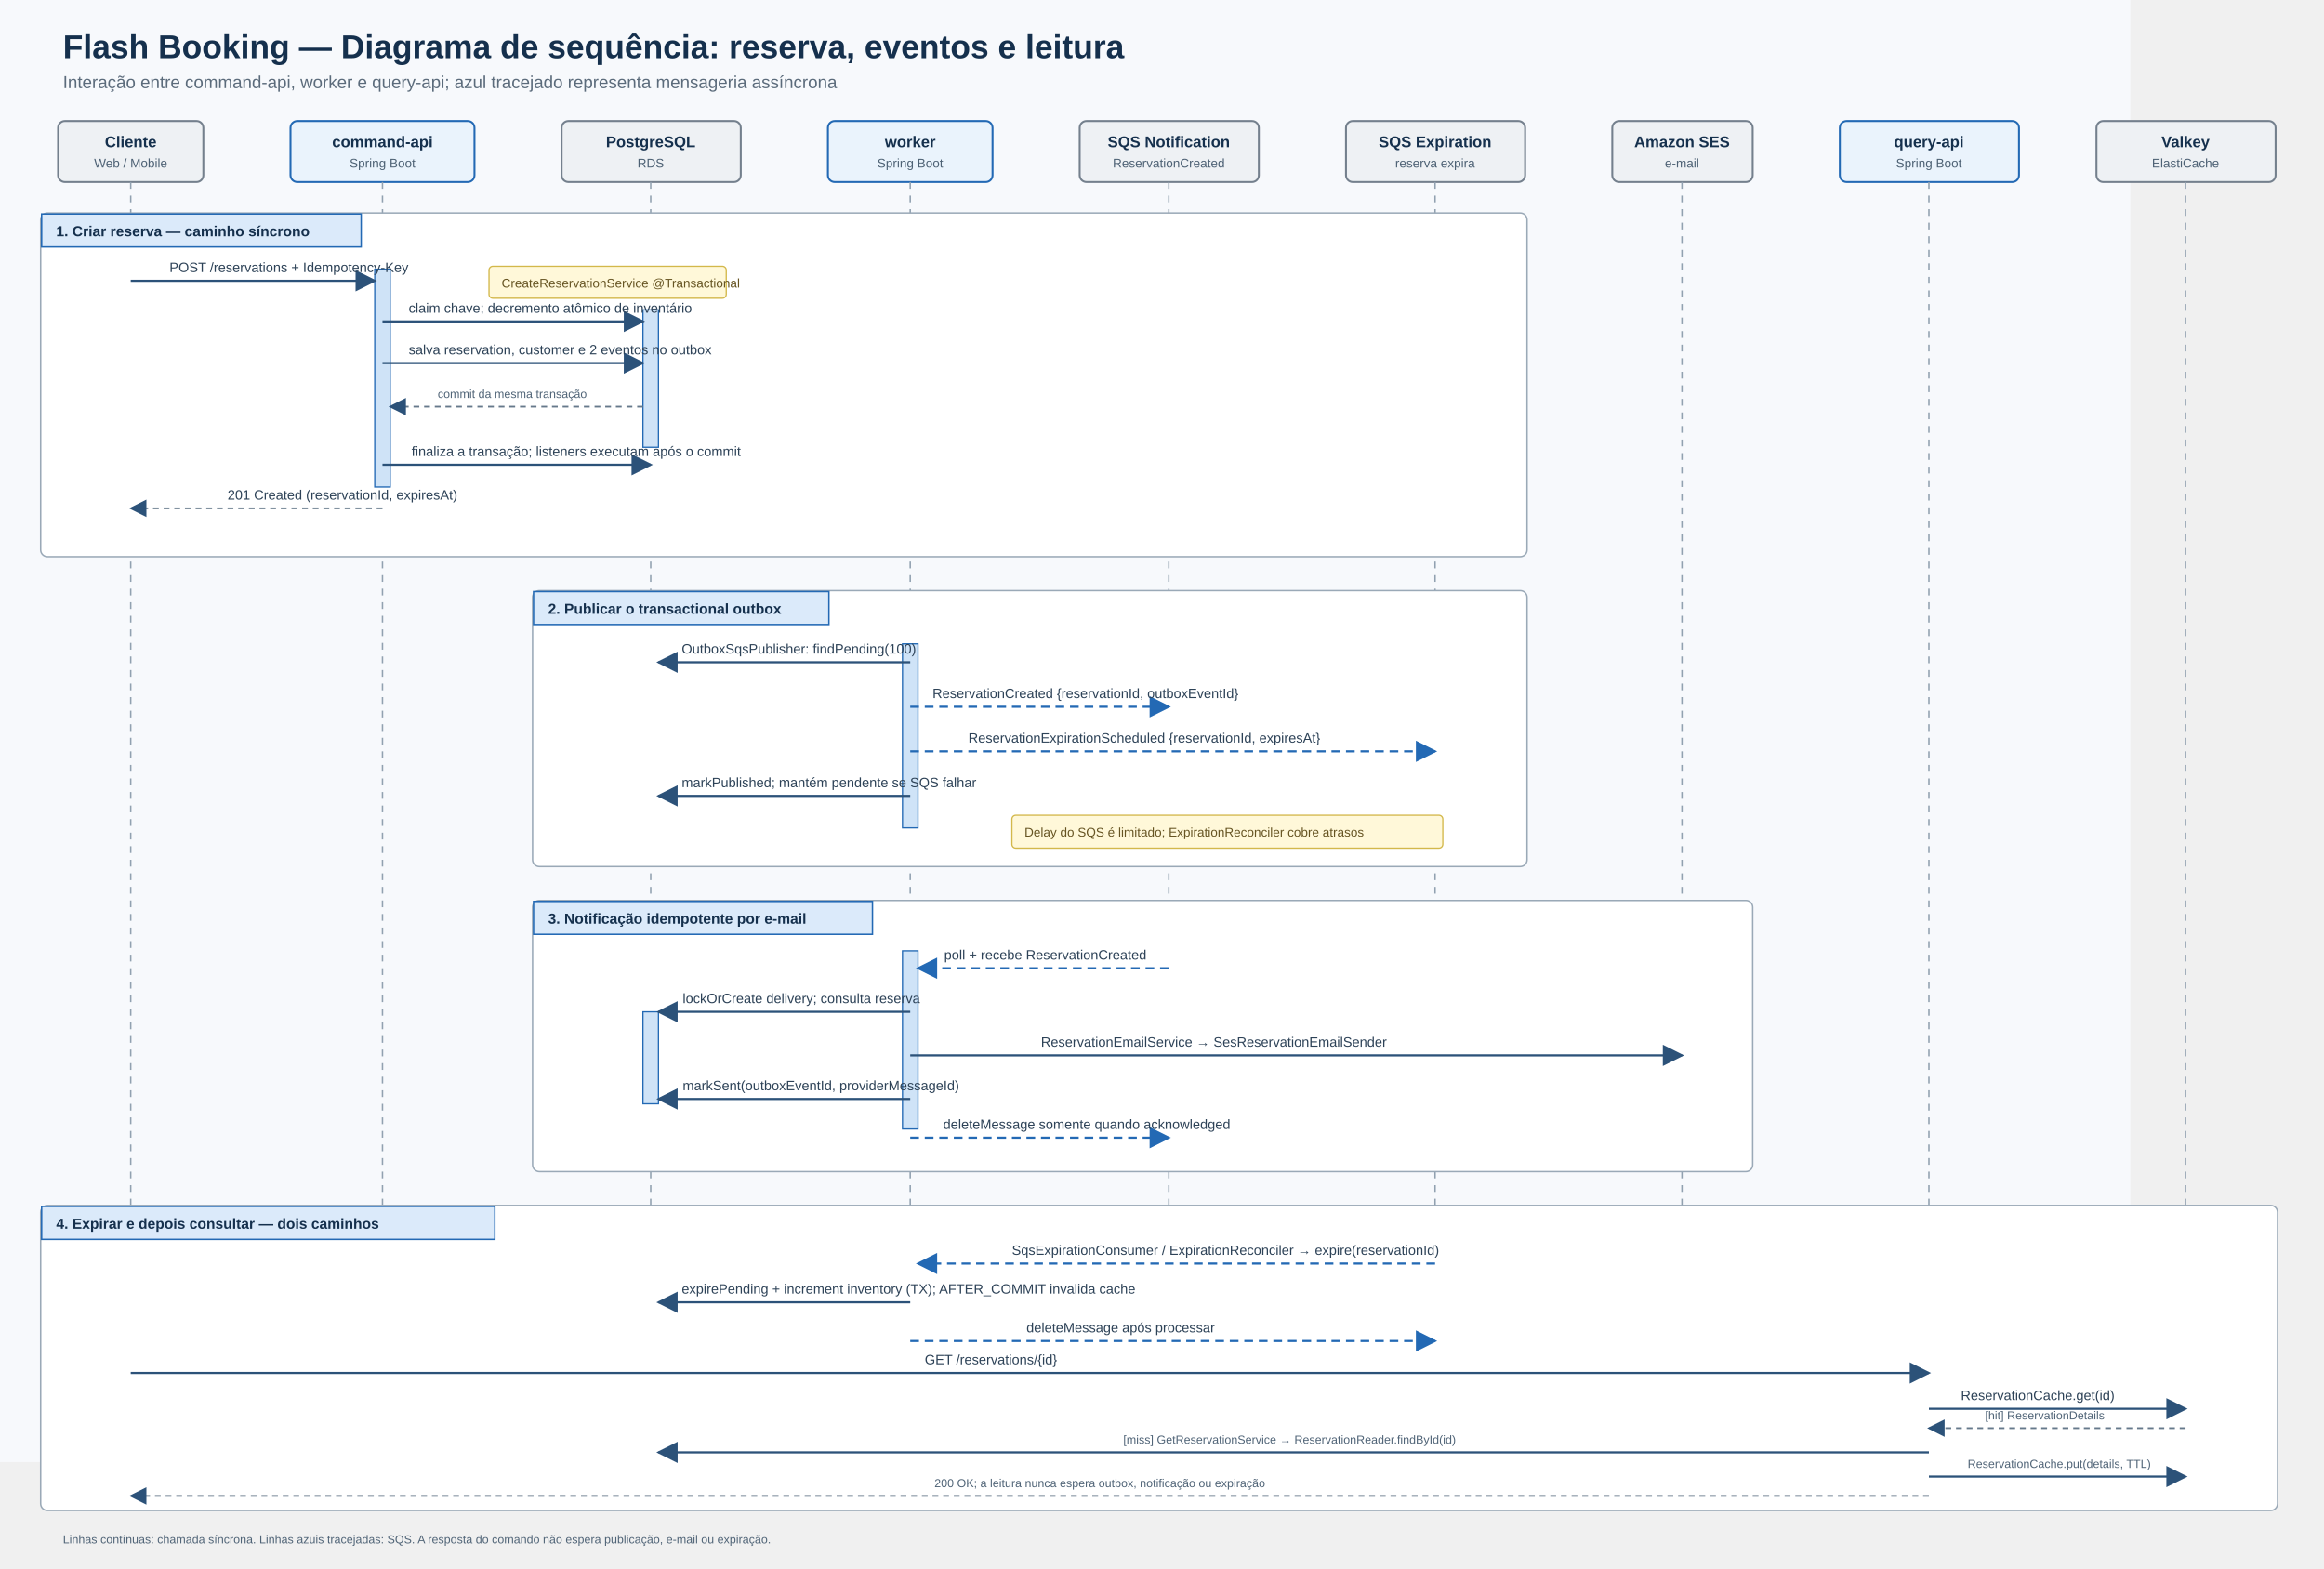
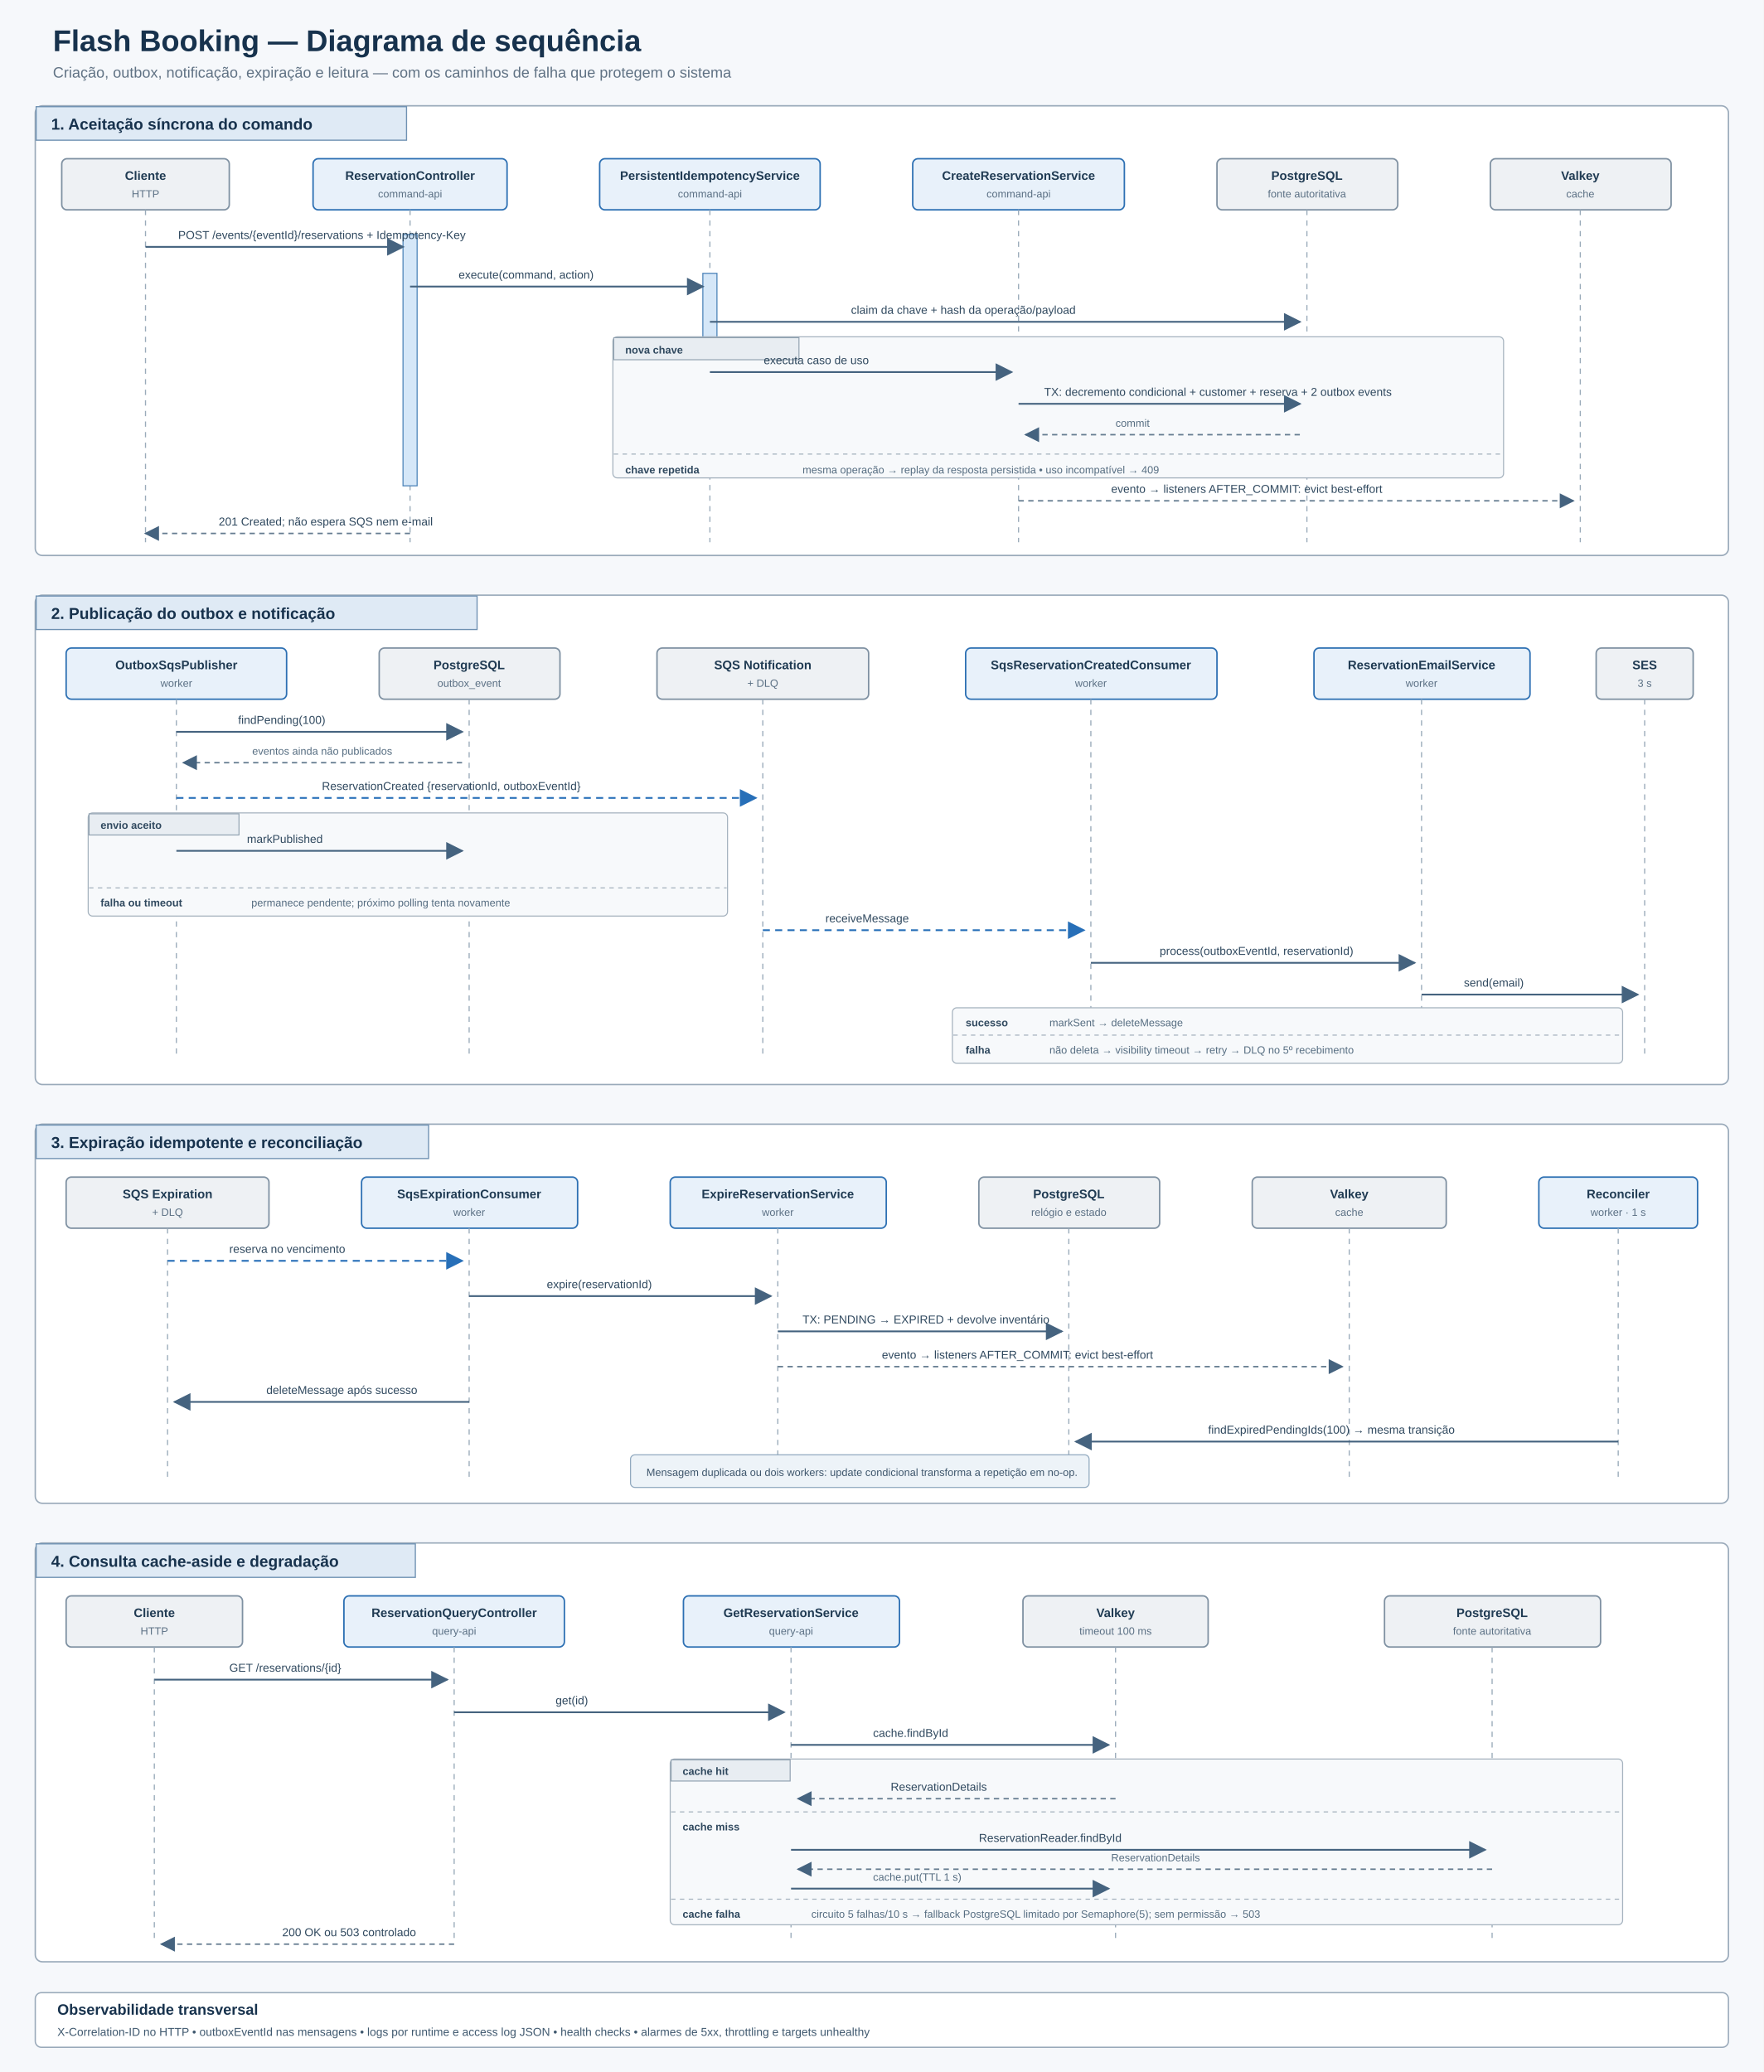
- <svg xmlns="http://www.w3.org/2000/svg" width="2400" height="1620" viewBox="0 0 2400 1620" role="img" aria-labelledby="title desc">
+ <svg xmlns="http://www.w3.org/2000/svg" width="2000" height="2350" viewBox="0 0 2000 2350" role="img" aria-labelledby="title desc">
  <defs>
-     <marker id="a" markerWidth="10" markerHeight="10" refX="9" refY="5" orient="auto">
-       <path d="M0,0 L10,5 L0,10 Z" fill="#2c5279" />
+     <marker id="arrow" markerWidth="10" markerHeight="10" refX="9" refY="5" orient="auto">
+       <path d="M0 0 L10 5 L0 10 Z" fill="#45637f" />
    </marker>
-     <marker id="ad" markerWidth="10" markerHeight="10" refX="9" refY="5" orient="auto">
-       <path d="M0,0 L10,5 L0,10 Z" fill="#2369b4" />
+     <marker id="asyncArrow" markerWidth="10" markerHeight="10" refX="9" refY="5" orient="auto">
+       <path d="M0 0 L10 5 L0 10 Z" fill="#276fb8" />
    </marker>
    <style>
-       .bg{fill:#f7f9fc}.title{font:700 34px Arial,sans-serif;fill:#15304d}.sub{font:18px Arial,sans-serif;fill:#5b6b7b}.actor{fill:#eaf3fc;stroke:#2369b4;stroke-width:2}.infra{fill:#eef1f4;stroke:#74808d;stroke-width:2}.actorT{font:700 16px Arial,sans-serif;fill:#15304d}.actorS{font:13px Arial,sans-serif;fill:#4d6174}.life{stroke:#91a1b0;stroke-width:1.5;stroke-dasharray:7 7}.active{fill:#cfe3f7;stroke:#2369b4;stroke-width:1.3}.sync{stroke:#2c5279;stroke-width:2.2;fill:none;marker-end:url(#a)}.reply{stroke:#66798b;stroke-width:1.8;stroke-dasharray:6 5;fill:none;marker-end:url(#a)}.async{stroke:#2369b4;stroke-width:2.2;stroke-dasharray:9 6;fill:none;marker-end:url(#ad)}.txt{font:14px Arial,sans-serif;fill:#2d4257}.small{font:12px Arial,sans-serif;fill:#506477}.frame{fill:#fff;stroke:#9aa9b7;stroke-width:1.5}.frameTitle{fill:#dbeafa;stroke:#2369b4;stroke-width:1.5}.frameText{font:700 15px Arial,sans-serif;fill:#15304d}.note{fill:#fff8d9;stroke:#d3b84b;stroke-width:1.3}.noteText{font:13px Arial,sans-serif;fill:#665422}.alt{fill:#f1f5f8;stroke:#aab6c1;stroke-width:1.3}.divider{stroke:#aab6c1;stroke-width:1.3;stroke-dasharray:5 4}
+       .bg{fill:#f6f8fb}.title{font:700 34px Arial,sans-serif;fill:#17324d}.subtitle{font:17px Arial,sans-serif;fill:#607284}.panel{fill:#fff;stroke:#9aaaba;stroke-width:1.6}.panelHead{fill:#dfeaf5;stroke:#6f91b2;stroke-width:1.3}.panelTitle{font:700 18px Arial,sans-serif;fill:#17324d}.participant{fill:#e8f1fa;stroke:#2d70b3;stroke-width:1.7}.external{fill:#eef1f4;stroke:#7f91a2;stroke-width:1.7}.partTitle{font:700 14px Arial,sans-serif;fill:#203b53}.partSub{font:12px Arial,sans-serif;fill:#5b7084}.life{stroke:#9aabba;stroke-width:1.3;stroke-dasharray:6 6}.active{fill:#d5e7f8;stroke:#4b83b8;stroke-width:1.2}.sync{fill:none;stroke:#45637f;stroke-width:2;marker-end:url(#arrow)}.reply{fill:none;stroke:#667d91;stroke-width:1.7;stroke-dasharray:6 5;marker-end:url(#arrow)}.async{fill:none;stroke:#276fb8;stroke-width:2;stroke-dasharray:8 6;marker-end:url(#asyncArrow)}.msg{font:13px Arial,sans-serif;fill:#30495f}.small{font:12px Arial,sans-serif;fill:#566d81}.alt{fill:#f7f9fb;stroke:#a5b2be;stroke-width:1.2}.altLabel{fill:#e8edf2;stroke:#8fa0af;stroke-width:1.1}.altTitle{font:700 12px Arial,sans-serif;fill:#30495f}.divider{stroke:#a5b2be;stroke-width:1.2;stroke-dasharray:5 5}.note{fill:#edf3f8;stroke:#91a9bf;stroke-width:1.2}.noteText{font:12px Arial,sans-serif;fill:#3e566c}.obs{fill:#fff;stroke:#9aaaba;stroke-width:1.5}.obsTitle{font:700 17px Arial,sans-serif;fill:#17324d}.obsText{font:13px Arial,sans-serif;fill:#40596f}
    </style>
  </defs>
-   <rect width="2200" height="1510" class="bg" />
-   <text x="65" y="60" class="title">Flash Booking — Diagrama de sequência: reserva, eventos e leitura</text>
-   <text x="65" y="91" class="sub">Interação entre command-api, worker e query-api; azul tracejado representa mensageria assíncrona</text>
-   <g>
-     <rect x="60" y="125" width="150" height="63" rx="7" class="infra" />
-     <text x="135" y="152" text-anchor="middle" class="actorT">Cliente</text>
-     <text x="135" y="173" text-anchor="middle" class="actorS">Web / Mobile</text>
-     <rect x="300" y="125" width="190" height="63" rx="7" class="actor" />
-     <text x="395" y="152" text-anchor="middle" class="actorT">command-api</text>
-     <text x="395" y="173" text-anchor="middle" class="actorS">Spring Boot</text>
-     <rect x="580" y="125" width="185" height="63" rx="7" class="infra" />
-     <text x="672" y="152" text-anchor="middle" class="actorT">PostgreSQL</text>
-     <text x="672" y="173" text-anchor="middle" class="actorS">RDS</text>
-     <rect x="855" y="125" width="170" height="63" rx="7" class="actor" />
-     <text x="940" y="152" text-anchor="middle" class="actorT">worker</text>
-     <text x="940" y="173" text-anchor="middle" class="actorS">Spring Boot</text>
-     <rect x="1115" y="125" width="185" height="63" rx="7" class="infra" />
-     <text x="1207" y="152" text-anchor="middle" class="actorT">SQS Notification</text>
-     <text x="1207" y="173" text-anchor="middle" class="actorS">ReservationCreated</text>
-     <rect x="1390" y="125" width="185" height="63" rx="7" class="infra" />
-     <text x="1482" y="152" text-anchor="middle" class="actorT">SQS Expiration</text>
-     <text x="1482" y="173" text-anchor="middle" class="actorS">reserva expira</text>
-     <rect x="1665" y="125" width="145" height="63" rx="7" class="infra" />
-     <text x="1737" y="152" text-anchor="middle" class="actorT">Amazon SES</text>
-     <text x="1737" y="173" text-anchor="middle" class="actorS">e-mail</text>
-     <rect x="1900" y="125" width="185" height="63" rx="7" class="actor" />
-     <text x="1992" y="152" text-anchor="middle" class="actorT">query-api</text>
-     <text x="1992" y="173" text-anchor="middle" class="actorS">Spring Boot</text>
-     <rect x="2165" y="125" width="185" height="63" rx="7" class="infra" />
-     <text x="2257" y="152" text-anchor="middle" class="actorT">Valkey</text>
-     <text x="2257" y="173" text-anchor="middle" class="actorS">ElastiCache</text>
-   </g>
-   <g class="life">
-     <line x1="135" y1="188" x2="135" y2="1550" />
-     <line x1="395" y1="188" x2="395" y2="1550" />
-     <line x1="672" y1="188" x2="672" y2="1550" />
-     <line x1="940" y1="188" x2="940" y2="1550" />
-     <line x1="1207" y1="188" x2="1207" y2="1550" />
-     <line x1="1482" y1="188" x2="1482" y2="1550" />
-     <line x1="1737" y1="188" x2="1737" y2="1550" />
-     <line x1="1992" y1="188" x2="1992" y2="1550" />
-     <line x1="2257" y1="188" x2="2257" y2="1550" />
-   </g>
-   <rect x="42" y="220" width="1535" height="355" rx="7" class="frame" />
-   <rect x="43" y="221" width="330" height="34" class="frameTitle" />
-   <text x="58" y="244" class="frameText">1. Criar reserva — caminho síncrono</text>
-   <rect x="387" y="278" width="16" height="225" class="active" />
-   <rect x="664" y="320" width="16" height="142" class="active" />
-   <path d="M135 290 H387" class="sync" />
-   <text x="175" y="281" class="txt">POST /reservations + Idempotency-Key</text>
-   <path d="M395 332 H664" class="sync" />
-   <text x="422" y="323" class="txt">claim chave; decremento atômico de inventário</text>
-   <path d="M395 375 H664" class="sync" />
-   <text x="422" y="366" class="txt">salva reservation, customer e 2 eventos no outbox</text>
-   <path d="M664 420 H403" class="reply" />
-   <text x="452" y="411" class="small">commit da mesma transação</text>
-   <path d="M395 480 H672" class="sync" />
-   <text x="425" y="471" class="txt">finaliza a transação; listeners executam após o commit</text>
-   <path d="M395 525 H135" class="reply" />
-   <text x="235" y="516" class="txt">201 Created (reservationId, expiresAt)</text>
-   <rect x="505" y="275" width="245" height="33" rx="4" class="note" />
-   <text x="518" y="297" class="noteText">CreateReservationService @Transactional</text>
-   <rect x="550" y="610" width="1027" height="285" rx="7" class="frame" />
-   <rect x="551" y="611" width="305" height="34" class="frameTitle" />
-   <text x="566" y="634" class="frameText">2. Publicar o transactional outbox</text>
-   <rect x="932" y="665" width="16" height="190" class="active" />
-   <path d="M940 684 H680" class="sync" />
-   <text x="704" y="675" class="txt">OutboxSqsPublisher: findPending(100)</text>
-   <path d="M940 730 H1207" class="async" />
-   <text x="963" y="721" class="txt">ReservationCreated {reservationId, outboxEventId}</text>
-   <path d="M940 776 H1482" class="async" />
-   <text x="1000" y="767" class="txt">ReservationExpirationScheduled {reservationId, expiresAt}</text>
-   <path d="M940 822 H680" class="sync" />
-   <text x="704" y="813" class="txt">markPublished; mantém pendente se SQS falhar</text>
-   <rect x="1045" y="842" width="445" height="34" rx="4" class="note" />
-   <text x="1058" y="864" class="noteText">Delay do SQS é limitado; ExpirationReconciler cobre atrasos</text>
-   <rect x="550" y="930" width="1260" height="280" rx="7" class="frame" />
-   <rect x="551" y="931" width="350" height="34" class="frameTitle" />
-   <text x="566" y="954" class="frameText">3. Notificação idempotente por e-mail</text>
-   <rect x="932" y="982" width="16" height="184" class="active" />
-   <rect x="664" y="1045" width="16" height="95" class="active" />
-   <path d="M1207 1000 H948" class="async" />
-   <text x="975" y="991" class="txt">poll + recebe ReservationCreated</text>
-   <path d="M940 1045 H680" class="sync" />
-   <text x="705" y="1036" class="txt">lockOrCreate delivery; consulta reserva</text>
-   <path d="M940 1090 H1737" class="sync" />
-   <text x="1075" y="1081" class="txt">ReservationEmailService → SesReservationEmailSender</text>
-   <path d="M940 1135 H680" class="sync" />
-   <text x="705" y="1126" class="txt">markSent(outboxEventId, providerMessageId)</text>
-   <path d="M940 1175 H1207" class="async" />
-   <text x="974" y="1166" class="txt">deleteMessage somente quando acknowledged</text>
-   <rect x="42" y="1245" width="2310" height="315" rx="7" class="frame" />
-   <rect x="43" y="1246" width="468" height="34" class="frameTitle" />
-   <text x="58" y="1269" class="frameText">4. Expirar e depois consultar — dois caminhos</text>
-   <path d="M1482 1305 H948" class="async" />
-   <text x="1045" y="1296" class="txt">SqsExpirationConsumer / ExpirationReconciler → expire(reservationId)</text>
-   <path d="M940 1345 H680" class="sync" />
-   <text x="704" y="1336" class="txt">expirePending + increment inventory (TX); AFTER_COMMIT invalida cache</text>
-   <path d="M940 1385 H1482" class="async" />
-   <text x="1060" y="1376" class="txt">deleteMessage após processar</text>
-   <path d="M135 1418 H1992" class="sync" />
-   <text x="955" y="1409" class="txt">GET /reservations/{id}</text>
-   <path d="M1992 1455 H2257" class="sync" />
-   <text x="2025" y="1446" class="txt">ReservationCache.get(id)</text>
-   <path d="M2257 1475 H1992" class="reply" />
-   <text x="2050" y="1466" class="small">[hit] ReservationDetails</text>
-   <path d="M1992 1500 H680" class="sync" />
-   <text x="1160" y="1491" class="small">[miss] GetReservationService → ReservationReader.findById(id)</text>
-   <path d="M1992 1525 H2257" class="sync" />
-   <text x="2032" y="1516" class="small">ReservationCache.put(details, TTL)</text>
-   <path d="M1992 1545 H135" class="reply" />
-   <text x="965" y="1536" class="small">200 OK; a leitura nunca espera outbox, notificação ou expiração</text>
-   <text x="65" y="1594" class="small">Linhas contínuas: chamada síncrona. Linhas azuis tracejadas: SQS. A resposta do comando não espera publicação, e-mail ou expiração.</text>
+   <rect width="2000" height="2350" class="bg" />
+   <text x="60" y="58" class="title">Flash Booking — Diagrama de sequência</text>
+   <text x="60" y="88" class="subtitle">Criação, outbox, notificação, expiração e leitura — com os caminhos de falha que protegem o sistema</text>
+   <rect x="40" y="120" width="1920" height="510" rx="8" class="panel" />
+   <rect x="41" y="121" width="420" height="38" class="panelHead" />
+   <text x="58" y="147" class="panelTitle">1. Aceitação síncrona do comando</text>
+   <g>
+     <rect x="70" y="180" width="190" height="58" rx="6" class="external" />
+     <text x="165" y="204" text-anchor="middle" class="partTitle">Cliente</text>
+     <text x="165" y="224" text-anchor="middle" class="partSub">HTTP</text>
+     <rect x="355" y="180" width="220" height="58" rx="6" class="participant" />
+     <text x="465" y="204" text-anchor="middle" class="partTitle">ReservationController</text>
+     <text x="465" y="224" text-anchor="middle" class="partSub">command-api</text>
+     <rect x="680" y="180" width="250" height="58" rx="6" class="participant" />
+     <text x="805" y="204" text-anchor="middle" class="partTitle">PersistentIdempotencyService</text>
+     <text x="805" y="224" text-anchor="middle" class="partSub">command-api</text>
+     <rect x="1035" y="180" width="240" height="58" rx="6" class="participant" />
+     <text x="1155" y="204" text-anchor="middle" class="partTitle">CreateReservationService</text>
+     <text x="1155" y="224" text-anchor="middle" class="partSub">command-api</text>
+     <rect x="1380" y="180" width="205" height="58" rx="6" class="external" />
+     <text x="1482" y="204" text-anchor="middle" class="partTitle">PostgreSQL</text>
+     <text x="1482" y="224" text-anchor="middle" class="partSub">fonte autoritativa</text>
+     <rect x="1690" y="180" width="205" height="58" rx="6" class="external" />
+     <text x="1792" y="204" text-anchor="middle" class="partTitle">Valkey</text>
+     <text x="1792" y="224" text-anchor="middle" class="partSub">cache</text>
+   </g>
+   <g class="life">
+     <line x1="165" y1="238" x2="165" y2="615" />
+     <line x1="465" y1="238" x2="465" y2="615" />
+     <line x1="805" y1="238" x2="805" y2="615" />
+     <line x1="1155" y1="238" x2="1155" y2="615" />
+     <line x1="1482" y1="238" x2="1482" y2="615" />
+     <line x1="1792" y1="238" x2="1792" y2="615" />
+   </g>
+   <rect x="457" y="266" width="16" height="285" class="active" />
+   <rect x="797" y="310" width="16" height="195" class="active" />
+   <rect x="1147" y="390" width="16" height="105" class="active" />
+   <path d="M165 280 H457" class="sync" />
+   <text x="202" y="271" class="msg">POST /events/{eventId}/reservations + Idempotency-Key</text>
+   <path d="M465 325 H797" class="sync" />
+   <text x="520" y="316" class="msg">execute(command, action)</text>
+   <path d="M805 365 H1474" class="sync" />
+   <text x="965" y="356" class="msg">claim da chave + hash da operação/payload</text>
+   <rect x="695" y="382" width="1010" height="160" rx="5" class="alt" />
+   <rect x="696" y="383" width="210" height="25" class="altLabel" />
+   <text x="709" y="401" class="altTitle">nova chave</text>
+   <path d="M805 422 H1147" class="sync" />
+   <text x="866" y="413" class="msg">executa caso de uso</text>
+   <path d="M1155 458 H1474" class="sync" />
+   <text x="1184" y="449" class="msg">TX: decremento condicional + customer + reserva + 2 outbox events</text>
+   <path d="M1474 493 H1163" class="reply" />
+   <text x="1265" y="484" class="small">commit</text>
+   <line x1="696" y1="515" x2="1704" y2="515" class="divider" />
+   <text x="709" y="537" class="altTitle">chave repetida</text>
+   <text x="910" y="537" class="small">mesma operação → replay da resposta persistida • uso incompatível → 409</text>
+   <path d="M1155 568 H1784" class="reply" />
+   <text x="1260" y="559" class="msg">evento → listeners AFTER_COMMIT: evict best-effort</text>
+   <path d="M465 605 H165" class="reply" />
+   <text x="248" y="596" class="msg">201 Created; não espera SQS nem e-mail</text>
+   <rect x="40" y="675" width="1920" height="555" rx="8" class="panel" />
+   <rect x="41" y="676" width="500" height="38" class="panelHead" />
+   <text x="58" y="702" class="panelTitle">2. Publicação do outbox e notificação</text>
+   <g>
+     <rect x="75" y="735" width="250" height="58" rx="6" class="participant" />
+     <text x="200" y="759" text-anchor="middle" class="partTitle">OutboxSqsPublisher</text>
+     <text x="200" y="779" text-anchor="middle" class="partSub">worker</text>
+     <rect x="430" y="735" width="205" height="58" rx="6" class="external" />
+     <text x="532" y="759" text-anchor="middle" class="partTitle">PostgreSQL</text>
+     <text x="532" y="779" text-anchor="middle" class="partSub">outbox_event</text>
+     <rect x="745" y="735" width="240" height="58" rx="6" class="external" />
+     <text x="865" y="759" text-anchor="middle" class="partTitle">SQS Notification</text>
+     <text x="865" y="779" text-anchor="middle" class="partSub">+ DLQ</text>
+     <rect x="1095" y="735" width="285" height="58" rx="6" class="participant" />
+     <text x="1237" y="759" text-anchor="middle" class="partTitle">SqsReservationCreatedConsumer</text>
+     <text x="1237" y="779" text-anchor="middle" class="partSub">worker</text>
+     <rect x="1490" y="735" width="245" height="58" rx="6" class="participant" />
+     <text x="1612" y="759" text-anchor="middle" class="partTitle">ReservationEmailService</text>
+     <text x="1612" y="779" text-anchor="middle" class="partSub">worker</text>
+     <rect x="1810" y="735" width="110" height="58" rx="6" class="external" />
+     <text x="1865" y="759" text-anchor="middle" class="partTitle">SES</text>
+     <text x="1865" y="779" text-anchor="middle" class="partSub">3 s</text>
+   </g>
+   <g class="life">
+     <line x1="200" y1="793" x2="200" y2="1198" />
+     <line x1="532" y1="793" x2="532" y2="1198" />
+     <line x1="865" y1="793" x2="865" y2="1198" />
+     <line x1="1237" y1="793" x2="1237" y2="1198" />
+     <line x1="1612" y1="793" x2="1612" y2="1198" />
+     <line x1="1865" y1="793" x2="1865" y2="1198" />
+   </g>
+   <path d="M200 830 H524" class="sync" />
+   <text x="270" y="821" class="msg">findPending(100)</text>
+   <path d="M524 865 H208" class="reply" />
+   <text x="286" y="856" class="small">eventos ainda não publicados</text>
+   <path d="M200 905 H857" class="async" />
+   <text x="365" y="896" class="msg">ReservationCreated {reservationId, outboxEventId}</text>
+   <rect x="100" y="922" width="725" height="117" rx="5" class="alt" />
+   <rect x="101" y="923" width="170" height="24" class="altLabel" />
+   <text x="114" y="940" class="altTitle">envio aceito</text>
+   <path d="M200 965 H524" class="sync" />
+   <text x="280" y="956" class="msg">markPublished</text>
+   <line x1="101" y1="1007" x2="824" y2="1007" class="divider" />
+   <text x="114" y="1028" class="altTitle">falha ou timeout</text>
+   <text x="285" y="1028" class="small">permanece pendente; próximo polling tenta novamente</text>
+   <path d="M865 1055 H1229" class="async" />
+   <text x="936" y="1046" class="msg">receiveMessage</text>
+   <path d="M1237 1092 H1604" class="sync" />
+   <text x="1315" y="1083" class="msg">process(outboxEventId, reservationId)</text>
+   <path d="M1612 1128 H1857" class="sync" />
+   <text x="1660" y="1119" class="msg">send(email)</text>
+   <rect x="1080" y="1143" width="760" height="63" rx="5" class="alt" />
+   <text x="1095" y="1164" class="altTitle">sucesso</text>
+   <text x="1190" y="1164" class="small">markSent → deleteMessage</text>
+   <line x1="1081" y1="1174" x2="1839" y2="1174" class="divider" />
+   <text x="1095" y="1195" class="altTitle">falha</text>
+   <text x="1190" y="1195" class="small">não deleta → visibility timeout → retry → DLQ no 5º recebimento</text>
+   <rect x="40" y="1275" width="1920" height="430" rx="8" class="panel" />
+   <rect x="41" y="1276" width="445" height="38" class="panelHead" />
+   <text x="58" y="1302" class="panelTitle">3. Expiração idempotente e reconciliação</text>
+   <g>
+     <rect x="75" y="1335" width="230" height="58" rx="6" class="external" />
+     <text x="190" y="1359" text-anchor="middle" class="partTitle">SQS Expiration</text>
+     <text x="190" y="1379" text-anchor="middle" class="partSub">+ DLQ</text>
+     <rect x="410" y="1335" width="245" height="58" rx="6" class="participant" />
+     <text x="532" y="1359" text-anchor="middle" class="partTitle">SqsExpirationConsumer</text>
+     <text x="532" y="1379" text-anchor="middle" class="partSub">worker</text>
+     <rect x="760" y="1335" width="245" height="58" rx="6" class="participant" />
+     <text x="882" y="1359" text-anchor="middle" class="partTitle">ExpireReservationService</text>
+     <text x="882" y="1379" text-anchor="middle" class="partSub">worker</text>
+     <rect x="1110" y="1335" width="205" height="58" rx="6" class="external" />
+     <text x="1212" y="1359" text-anchor="middle" class="partTitle">PostgreSQL</text>
+     <text x="1212" y="1379" text-anchor="middle" class="partSub">relógio e estado</text>
+     <rect x="1420" y="1335" width="220" height="58" rx="6" class="external" />
+     <text x="1530" y="1359" text-anchor="middle" class="partTitle">Valkey</text>
+     <text x="1530" y="1379" text-anchor="middle" class="partSub">cache</text>
+     <rect x="1745" y="1335" width="180" height="58" rx="6" class="participant" />
+     <text x="1835" y="1359" text-anchor="middle" class="partTitle">Reconciler</text>
+     <text x="1835" y="1379" text-anchor="middle" class="partSub">worker · 1 s</text>
+   </g>
+   <g class="life">
+     <line x1="190" y1="1393" x2="190" y2="1678" />
+     <line x1="532" y1="1393" x2="532" y2="1678" />
+     <line x1="882" y1="1393" x2="882" y2="1678" />
+     <line x1="1212" y1="1393" x2="1212" y2="1678" />
+     <line x1="1530" y1="1393" x2="1530" y2="1678" />
+     <line x1="1835" y1="1393" x2="1835" y2="1678" />
+   </g>
+   <path d="M190 1430 H524" class="async" />
+   <text x="260" y="1421" class="msg">reserva no vencimento</text>
+   <path d="M532 1470 H874" class="sync" />
+   <text x="620" y="1461" class="msg">expire(reservationId)</text>
+   <path d="M882 1510 H1204" class="sync" />
+   <text x="910" y="1501" class="msg">TX: PENDING → EXPIRED + devolve inventário</text>
+   <path d="M882 1550 H1522" class="reply" />
+   <text x="1000" y="1541" class="msg">evento → listeners AFTER_COMMIT: evict best-effort</text>
+   <path d="M532 1590 H198" class="sync" />
+   <text x="302" y="1581" class="msg">deleteMessage após sucesso</text>
+   <path d="M1835 1635 H1220" class="sync" />
+   <text x="1370" y="1626" class="msg">findExpiredPendingIds(100) → mesma transição</text>
+   <rect x="715" y="1650" width="520" height="37" rx="5" class="note" />
+   <text x="733" y="1674" class="noteText">Mensagem duplicada ou dois workers: update condicional transforma a repetição em no-op.</text>
+   <rect x="40" y="1750" width="1920" height="475" rx="8" class="panel" />
+   <rect x="41" y="1751" width="430" height="38" class="panelHead" />
+   <text x="58" y="1777" class="panelTitle">4. Consulta cache-aside e degradação</text>
+   <g>
+     <rect x="75" y="1810" width="200" height="58" rx="6" class="external" />
+     <text x="175" y="1834" text-anchor="middle" class="partTitle">Cliente</text>
+     <text x="175" y="1854" text-anchor="middle" class="partSub">HTTP</text>
+     <rect x="390" y="1810" width="250" height="58" rx="6" class="participant" />
+     <text x="515" y="1834" text-anchor="middle" class="partTitle">ReservationQueryController</text>
+     <text x="515" y="1854" text-anchor="middle" class="partSub">query-api</text>
+     <rect x="775" y="1810" width="245" height="58" rx="6" class="participant" />
+     <text x="897" y="1834" text-anchor="middle" class="partTitle">GetReservationService</text>
+     <text x="897" y="1854" text-anchor="middle" class="partSub">query-api</text>
+     <rect x="1160" y="1810" width="210" height="58" rx="6" class="external" />
+     <text x="1265" y="1834" text-anchor="middle" class="partTitle">Valkey</text>
+     <text x="1265" y="1854" text-anchor="middle" class="partSub">timeout 100 ms</text>
+     <rect x="1570" y="1810" width="245" height="58" rx="6" class="external" />
+     <text x="1692" y="1834" text-anchor="middle" class="partTitle">PostgreSQL</text>
+     <text x="1692" y="1854" text-anchor="middle" class="partSub">fonte autoritativa</text>
+   </g>
+   <g class="life">
+     <line x1="175" y1="1868" x2="175" y2="2198" />
+     <line x1="515" y1="1868" x2="515" y2="2198" />
+     <line x1="897" y1="1868" x2="897" y2="2198" />
+     <line x1="1265" y1="1868" x2="1265" y2="2198" />
+     <line x1="1692" y1="1868" x2="1692" y2="2198" />
+   </g>
+   <path d="M175 1905 H507" class="sync" />
+   <text x="260" y="1896" class="msg">GET /reservations/{id}</text>
+   <path d="M515 1942 H889" class="sync" />
+   <text x="630" y="1933" class="msg">get(id)</text>
+   <path d="M897 1979 H1257" class="sync" />
+   <text x="990" y="1970" class="msg">cache.findById</text>
+   <rect x="760" y="1995" width="1080" height="188" rx="5" class="alt" />
+   <rect x="761" y="1996" width="135" height="24" class="altLabel" />
+   <text x="774" y="2013" class="altTitle">cache hit</text>
+   <path d="M1265 2040 H905" class="reply" />
+   <text x="1010" y="2031" class="msg">ReservationDetails</text>
+   <line x1="761" y1="2055" x2="1839" y2="2055" class="divider" />
+   <text x="774" y="2076" class="altTitle">cache miss</text>
+   <path d="M897 2098 H1684" class="sync" />
+   <text x="1110" y="2089" class="msg">ReservationReader.findById</text>
+   <path d="M1692 2120 H905" class="reply" />
+   <text x="1260" y="2111" class="small">ReservationDetails</text>
+   <path d="M897 2142 H1257" class="sync" />
+   <text x="990" y="2133" class="small">cache.put(TTL 1 s)</text>
+   <line x1="761" y1="2154" x2="1839" y2="2154" class="divider" />
+   <text x="774" y="2175" class="altTitle">cache falha</text>
+   <text x="920" y="2175" class="small">circuito 5 falhas/10 s → fallback PostgreSQL limitado por Semaphore(5); sem permissão → 503</text>
+   <path d="M515 2205 H183" class="reply" />
+   <text x="320" y="2196" class="msg">200 OK ou 503 controlado</text>
+   <rect x="40" y="2260" width="1920" height="62" rx="7" class="obs" />
+   <text x="65" y="2285" class="obsTitle">Observabilidade transversal</text>
+   <text x="65" y="2309" class="obsText">X-Correlation-ID no HTTP • outboxEventId nas mensagens • logs por runtime e access log JSON • health checks • alarmes de 5xx, throttling e targets unhealthy</text>
</svg>
